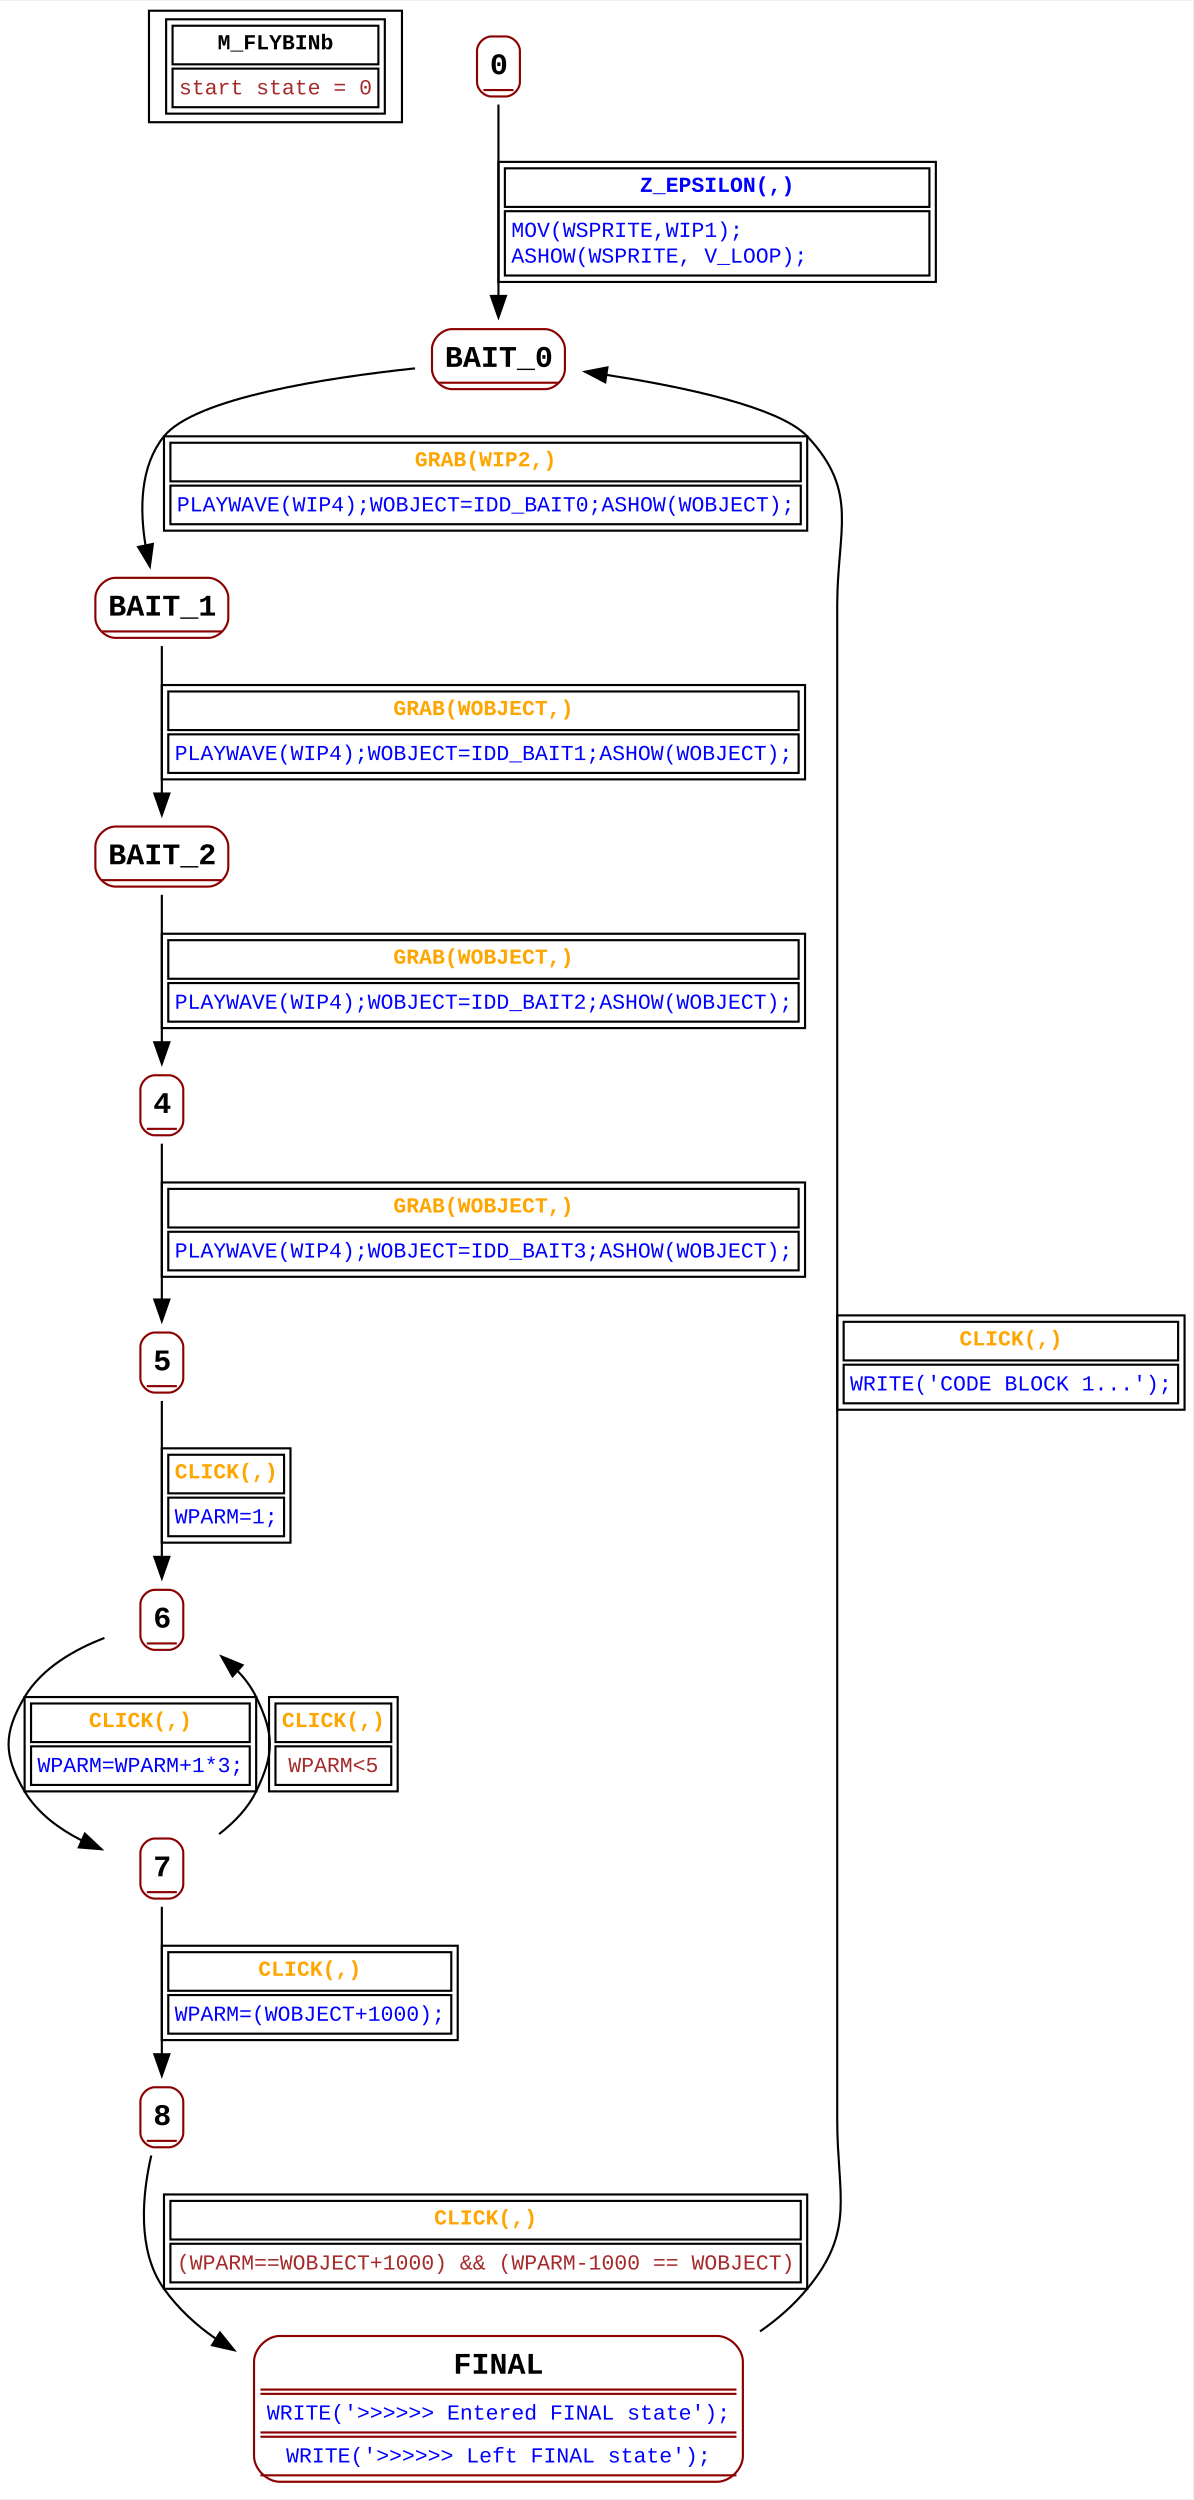
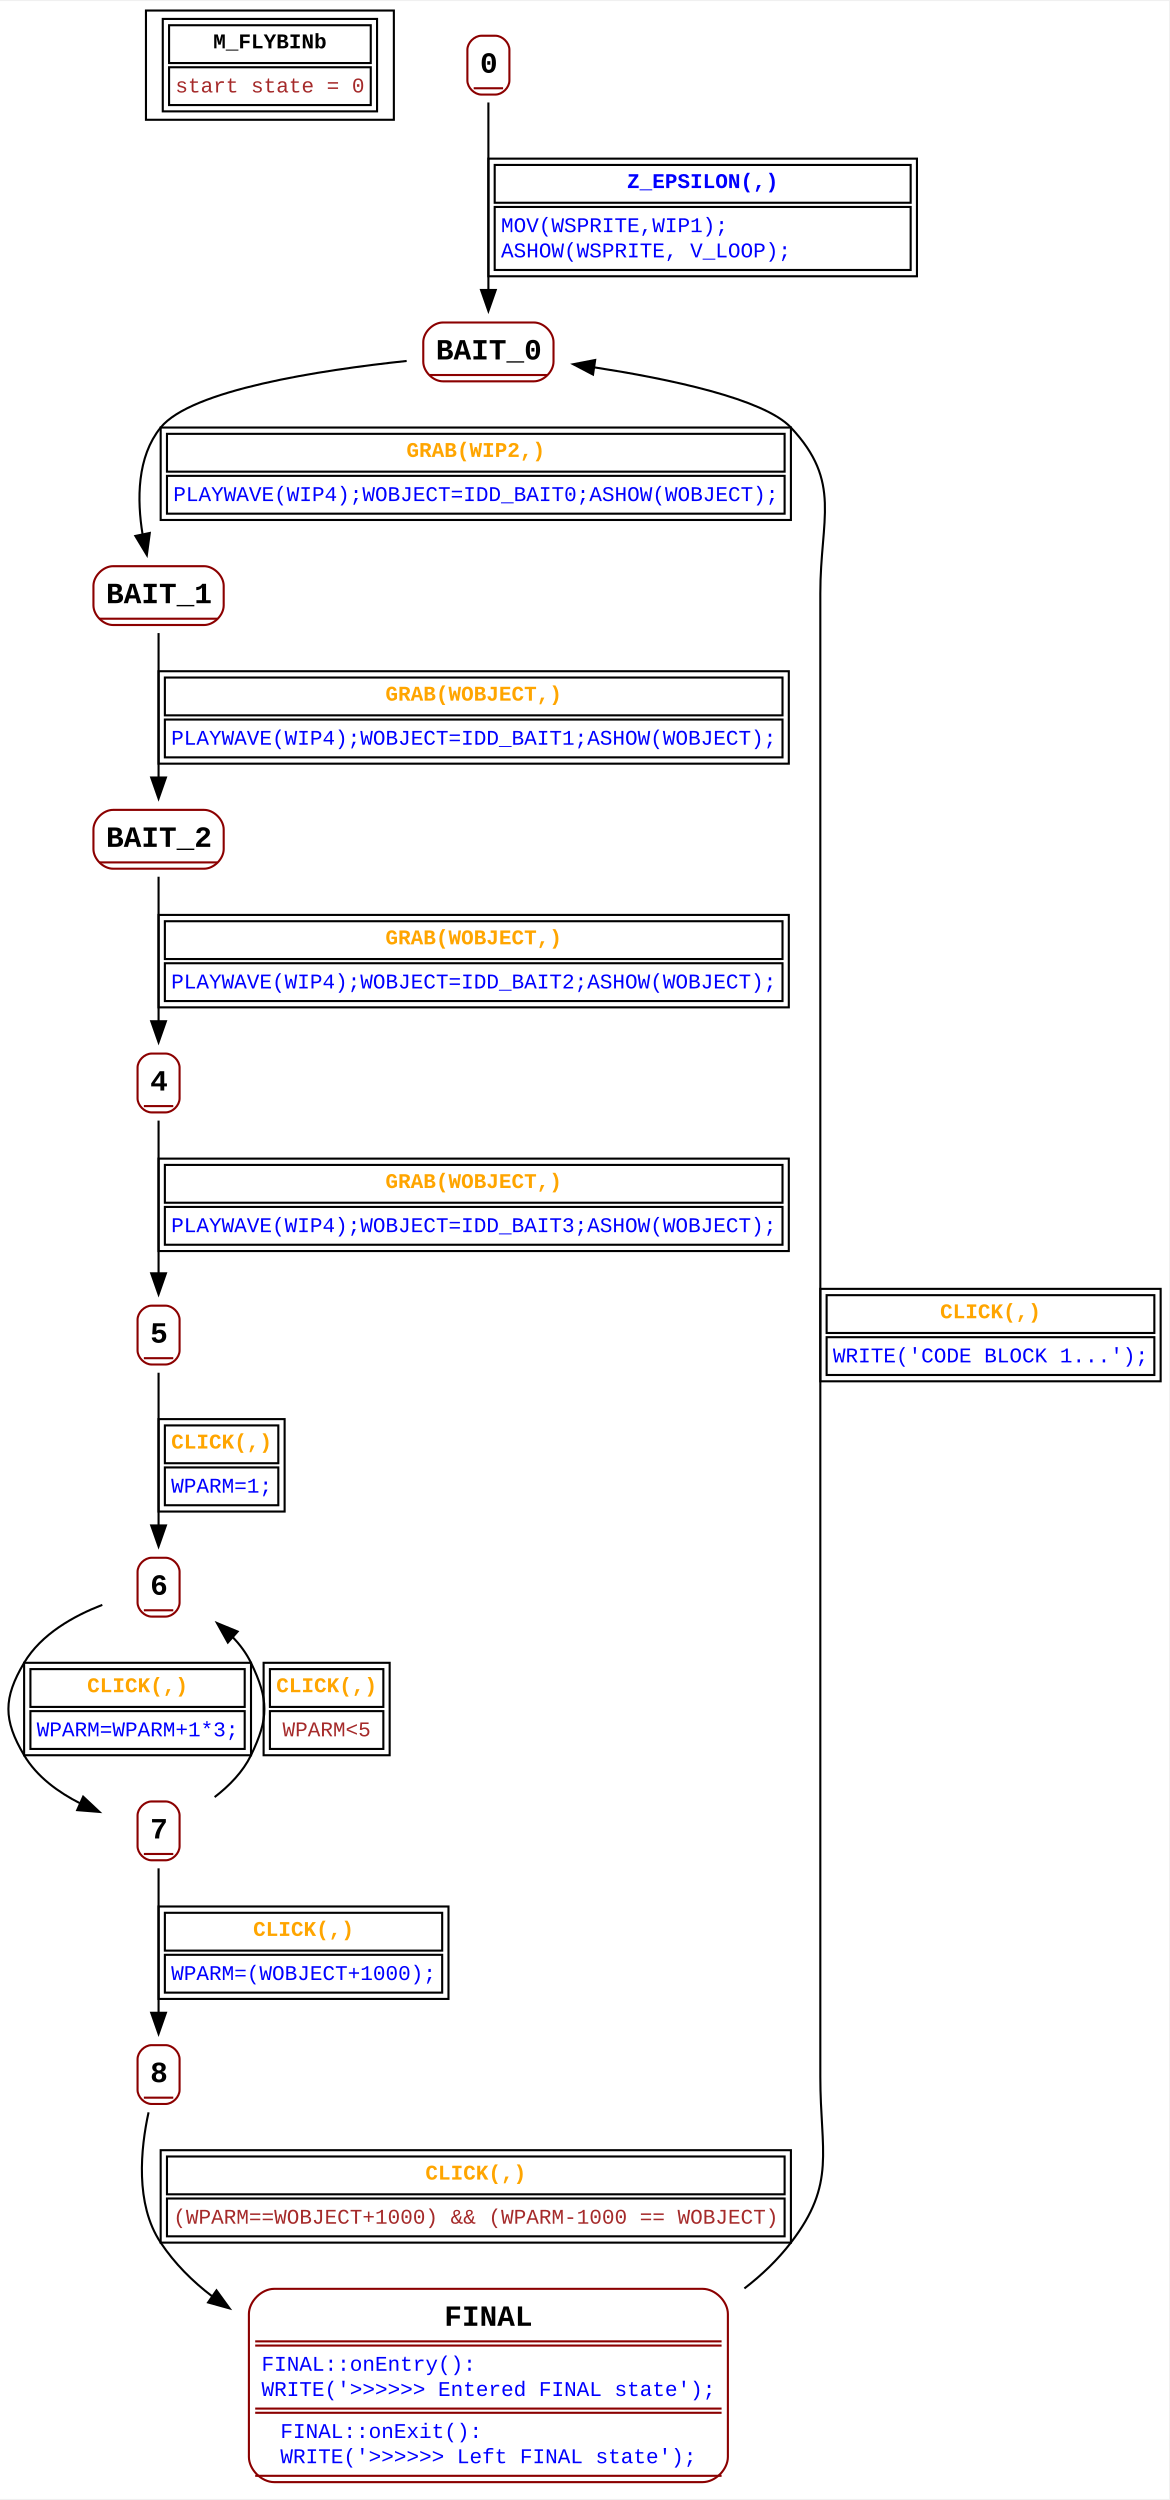
- <svg xmlns="http://www.w3.org/2000/svg" width="556pt" height="1165pt" viewBox="0.00 0.00 556.48 1165.00">
-   <g id="graph0" class="graph" transform="scale(1 1) rotate(0) translate(4 1161)">
-     <polygon fill="white" stroke="none" points="-4,4 -4,-1161 552.48,-1161 552.48,4 -4,4" />
+ <svg xmlns="http://www.w3.org/2000/svg" width="556pt" height="1189pt" viewBox="0.00 0.00 556.48 1189.00">
+   <g id="graph0" class="graph" transform="scale(1 1) rotate(0) translate(4 1185)">
+     <polygon fill="white" stroke="none" points="-4,4 -4,-1185 552.48,-1185 552.48,4 -4,4" />
    <g id="node1" class="node">
-       <polygon fill="none" stroke="black" points="65.48,-1104.5 65.48,-1156.5 183.48,-1156.5 183.48,-1104.5 65.48,-1104.5" />
-       <polygon fill="none" stroke="black" points="76.48,-1131.5 76.48,-1149.5 172.48,-1149.5 172.48,-1131.5 76.48,-1131.5" />
-       <text text-anchor="start" x="97.48" y="-1138.5" font-family="Courier New" font-weight="bold" font-size="10.00">M_FLYBINb</text>
-       <polygon fill="none" stroke="black" points="76.48,-1111.5 76.48,-1129.5 172.48,-1129.5 172.48,-1111.5 76.48,-1111.5" />
-       <text text-anchor="start" x="79.48" y="-1117.5" font-family="Courier New" font-size="10.00" fill="brown">start state = 0</text>
-       <polygon fill="none" stroke="black" points="73.48,-1108.5 73.48,-1152.5 175.48,-1152.5 175.48,-1108.5 73.48,-1108.5" />
+       <polygon fill="none" stroke="black" points="65.48,-1128.5 65.48,-1180.5 183.48,-1180.5 183.48,-1128.5 65.48,-1128.5" />
+       <polygon fill="none" stroke="black" points="76.48,-1155.5 76.48,-1173.5 172.48,-1173.5 172.48,-1155.5 76.48,-1155.5" />
+       <text text-anchor="start" x="97.48" y="-1162.5" font-family="Courier New" font-weight="bold" font-size="10.00">M_FLYBINb</text>
+       <polygon fill="none" stroke="black" points="76.48,-1135.5 76.48,-1153.5 172.48,-1153.5 172.48,-1135.5 76.48,-1135.5" />
+       <text text-anchor="start" x="79.48" y="-1141.5" font-family="Courier New" font-size="10.00" fill="brown">start state = 0</text>
+       <polygon fill="none" stroke="black" points="73.48,-1132.5 73.48,-1176.5 175.48,-1176.5 175.48,-1132.5 73.48,-1132.5" />
    </g>
    <g id="node2" class="node">
-       <polyline fill="none" stroke="darkred" points="221.48,-1119.5 235.48,-1119.5" />
-       <text text-anchor="start" x="224.48" y="-1126.9" font-family="Courier New" font-weight="bold" font-size="14.00">0</text>
-       <path fill="none" stroke="darkred" d="M225.15,-1116.5C225.15,-1116.5 231.81,-1116.5 231.81,-1116.5 235.15,-1116.5 238.48,-1119.83 238.48,-1123.17 238.48,-1123.17 238.48,-1137.83 238.48,-1137.83 238.48,-1141.17 235.15,-1144.5 231.81,-1144.5 231.81,-1144.5 225.15,-1144.5 225.15,-1144.5 221.81,-1144.5 218.48,-1141.17 218.48,-1137.83 218.48,-1137.83 218.48,-1123.17 218.48,-1123.17 218.48,-1119.83 221.81,-1116.5 225.15,-1116.5" />
+       <polyline fill="none" stroke="darkred" points="221.48,-1143.5 235.48,-1143.5" />
+       <text text-anchor="start" x="224.48" y="-1150.9" font-family="Courier New" font-weight="bold" font-size="14.00">0</text>
+       <path fill="none" stroke="darkred" d="M225.15,-1140.5C225.15,-1140.5 231.81,-1140.5 231.81,-1140.5 235.15,-1140.5 238.48,-1143.83 238.48,-1147.17 238.48,-1147.17 238.48,-1161.83 238.48,-1161.83 238.48,-1165.17 235.15,-1168.5 231.81,-1168.5 231.81,-1168.5 225.15,-1168.5 225.15,-1168.5 221.81,-1168.5 218.48,-1165.17 218.48,-1161.83 218.48,-1161.83 218.48,-1147.17 218.48,-1147.17 218.48,-1143.83 221.81,-1140.5 225.15,-1140.5" />
    </g>
    <g id="node3" class="node">
-       <polyline fill="none" stroke="darkred" points="200.48,-983 256.48,-983" />
-       <text text-anchor="start" x="203.48" y="-990.4" font-family="Courier New" font-weight="bold" font-size="14.00">BAIT_0</text>
-       <path fill="none" stroke="darkred" d="M206.81,-980C206.81,-980 250.15,-980 250.15,-980 254.81,-980 259.48,-984.67 259.48,-989.33 259.48,-989.33 259.48,-998.67 259.48,-998.67 259.48,-1003.33 254.81,-1008 250.15,-1008 250.15,-1008 206.81,-1008 206.81,-1008 202.15,-1008 197.48,-1003.33 197.48,-998.67 197.48,-998.67 197.48,-989.33 197.48,-989.33 197.48,-984.67 202.15,-980 206.81,-980" />
+       <polyline fill="none" stroke="darkred" points="200.48,-1007 256.48,-1007" />
+       <text text-anchor="start" x="203.48" y="-1014.4" font-family="Courier New" font-weight="bold" font-size="14.00">BAIT_0</text>
+       <path fill="none" stroke="darkred" d="M206.81,-1004C206.81,-1004 250.15,-1004 250.15,-1004 254.81,-1004 259.48,-1008.67 259.48,-1013.33 259.48,-1013.33 259.48,-1022.67 259.48,-1022.67 259.48,-1027.33 254.81,-1032 250.15,-1032 250.15,-1032 206.81,-1032 206.81,-1032 202.15,-1032 197.48,-1027.33 197.48,-1022.67 197.48,-1022.67 197.48,-1013.33 197.48,-1013.33 197.48,-1008.67 202.15,-1004 206.81,-1004" />
    </g>
    <g id="edge1" class="edge">
-       <path fill="none" stroke="black" d="M228.48,-1112.74C228.48,-1090.39 228.48,-1050.5 228.48,-1023.41" />
-       <polygon fill="black" stroke="black" points="231.98,-1023.49 228.48,-1013.49 224.98,-1023.49 231.98,-1023.49" />
-       <polygon fill="none" stroke="black" points="231.48,-1065 231.48,-1083 429.48,-1083 429.48,-1065 231.48,-1065" />
-       <text text-anchor="start" x="294.47" y="-1072" font-family="Courier New" font-weight="bold" font-size="10.00" fill="blue">Z_EPSILON(,)</text>
-       <polygon fill="none" stroke="black" points="231.48,-1033 231.48,-1063 429.48,-1063 429.48,-1033 231.48,-1033" />
-       <text text-anchor="start" x="234.48" y="-1051" font-family="Courier New" font-size="10.00" fill="blue">MOV(WSPRITE,WIP1);</text>
-       <text text-anchor="start" x="234.48" y="-1039" font-family="Courier New" font-size="10.00" fill="blue">         ASHOW(WSPRITE, V_LOOP);</text>
-       <polygon fill="none" stroke="black" points="228.48,-1030 228.48,-1086 432.48,-1086 432.48,-1030 228.48,-1030" />
+       <path fill="none" stroke="black" d="M228.48,-1136.74C228.48,-1114.39 228.48,-1074.5 228.48,-1047.41" />
+       <polygon fill="black" stroke="black" points="231.98,-1047.49 228.48,-1037.49 224.98,-1047.49 231.98,-1047.49" />
+       <polygon fill="none" stroke="black" points="231.48,-1089 231.48,-1107 429.48,-1107 429.48,-1089 231.48,-1089" />
+       <text text-anchor="start" x="294.47" y="-1096" font-family="Courier New" font-weight="bold" font-size="10.00" fill="blue">Z_EPSILON(,)</text>
+       <polygon fill="none" stroke="black" points="231.48,-1057 231.48,-1087 429.48,-1087 429.48,-1057 231.48,-1057" />
+       <text text-anchor="start" x="234.48" y="-1075" font-family="Courier New" font-size="10.00" fill="blue">MOV(WSPRITE,WIP1);</text>
+       <text text-anchor="start" x="234.48" y="-1063" font-family="Courier New" font-size="10.00" fill="blue">         ASHOW(WSPRITE, V_LOOP);</text>
+       <polygon fill="none" stroke="black" points="228.48,-1054 228.48,-1110 432.48,-1110 432.48,-1054 228.48,-1054" />
    </g>
    <g id="node10" class="node">
-       <polyline fill="none" stroke="darkred" points="43.48,-867 99.48,-867" />
-       <text text-anchor="start" x="46.48" y="-874.4" font-family="Courier New" font-weight="bold" font-size="14.00">BAIT_1</text>
-       <path fill="none" stroke="darkred" d="M49.81,-864C49.81,-864 93.15,-864 93.15,-864 97.81,-864 102.48,-868.67 102.48,-873.33 102.48,-873.33 102.48,-882.67 102.48,-882.67 102.48,-887.33 97.81,-892 93.15,-892 93.15,-892 49.81,-892 49.81,-892 45.15,-892 40.48,-887.33 40.48,-882.67 40.48,-882.67 40.48,-873.33 40.48,-873.33 40.48,-868.67 45.15,-864 49.81,-864" />
+       <polyline fill="none" stroke="darkred" points="43.48,-891 99.48,-891" />
+       <text text-anchor="start" x="46.48" y="-898.4" font-family="Courier New" font-weight="bold" font-size="14.00">BAIT_1</text>
+       <path fill="none" stroke="darkred" d="M49.81,-888C49.81,-888 93.15,-888 93.15,-888 97.81,-888 102.48,-892.67 102.48,-897.33 102.48,-897.33 102.48,-906.67 102.48,-906.67 102.48,-911.33 97.81,-916 93.15,-916 93.15,-916 49.81,-916 49.81,-916 45.15,-916 40.48,-911.33 40.48,-906.67 40.48,-906.67 40.48,-897.33 40.48,-897.33 40.48,-892.67 45.15,-888 49.81,-888" />
    </g>
    <g id="edge8" class="edge">
-       <path fill="none" stroke="black" d="M189.57,-989.7C148.28,-985.3 86.99,-975.89 72.48,-958 61.15,-944.03 61.17,-923.63 63.88,-907.07" />
-       <polygon fill="black" stroke="black" points="67.3,-907.81 65.9,-897.31 60.44,-906.39 67.3,-907.81" />
-       <polygon fill="none" stroke="black" points="75.48,-937 75.48,-955 369.48,-955 369.48,-937 75.48,-937" />
-       <text text-anchor="start" x="189.47" y="-944" font-family="Courier New" font-weight="bold" font-size="10.00" fill="orange">GRAB(WIP2,)</text>
-       <polygon fill="none" stroke="black" points="75.48,-917 75.48,-935 369.48,-935 369.48,-917 75.48,-917" />
-       <text text-anchor="start" x="78.48" y="-923" font-family="Courier New" font-size="10.00" fill="blue">PLAYWAVE(WIP4);WOBJECT=IDD_BAIT0;ASHOW(WOBJECT);</text>
-       <polygon fill="none" stroke="black" points="72.48,-914 72.48,-958 372.48,-958 372.48,-914 72.48,-914" />
+       <path fill="none" stroke="black" d="M189.57,-1013.7C148.28,-1009.3 86.99,-999.89 72.48,-982 61.15,-968.03 61.17,-947.63 63.88,-931.07" />
+       <polygon fill="black" stroke="black" points="67.3,-931.81 65.9,-921.31 60.44,-930.39 67.3,-931.81" />
+       <polygon fill="none" stroke="black" points="75.48,-961 75.48,-979 369.48,-979 369.48,-961 75.48,-961" />
+       <text text-anchor="start" x="189.47" y="-968" font-family="Courier New" font-weight="bold" font-size="10.00" fill="orange">GRAB(WIP2,)</text>
+       <polygon fill="none" stroke="black" points="75.48,-941 75.48,-959 369.48,-959 369.48,-941 75.48,-941" />
+       <text text-anchor="start" x="78.48" y="-947" font-family="Courier New" font-size="10.00" fill="blue">PLAYWAVE(WIP4);WOBJECT=IDD_BAIT0;ASHOW(WOBJECT);</text>
+       <polygon fill="none" stroke="black" points="72.48,-938 72.48,-982 372.48,-982 372.48,-938 72.48,-938" />
    </g>
    <g id="node4" class="node">
-       <polyline fill="none" stroke="darkred" points="64.48,-635 78.48,-635" />
-       <text text-anchor="start" x="67.48" y="-642.4" font-family="Courier New" font-weight="bold" font-size="14.00">4</text>
-       <path fill="none" stroke="darkred" d="M68.15,-632C68.15,-632 74.81,-632 74.81,-632 78.15,-632 81.48,-635.33 81.48,-638.67 81.48,-638.67 81.48,-653.33 81.48,-653.33 81.48,-656.67 78.15,-660 74.81,-660 74.81,-660 68.15,-660 68.15,-660 64.81,-660 61.48,-656.67 61.48,-653.33 61.48,-653.33 61.48,-638.67 61.48,-638.67 61.48,-635.33 64.81,-632 68.15,-632" />
+       <polyline fill="none" stroke="darkred" points="64.48,-659 78.48,-659" />
+       <text text-anchor="start" x="67.48" y="-666.4" font-family="Courier New" font-weight="bold" font-size="14.00">4</text>
+       <path fill="none" stroke="darkred" d="M68.15,-656C68.15,-656 74.81,-656 74.81,-656 78.15,-656 81.48,-659.33 81.48,-662.67 81.48,-662.67 81.48,-677.33 81.48,-677.33 81.48,-680.67 78.15,-684 74.81,-684 74.81,-684 68.15,-684 68.15,-684 64.81,-684 61.48,-680.67 61.48,-677.33 61.48,-677.33 61.48,-662.67 61.48,-662.67 61.48,-659.33 64.81,-656 68.15,-656" />
    </g>
    <g id="node5" class="node">
-       <polyline fill="none" stroke="darkred" points="64.48,-515 78.48,-515" />
-       <text text-anchor="start" x="67.48" y="-522.4" font-family="Courier New" font-weight="bold" font-size="14.00">5</text>
-       <path fill="none" stroke="darkred" d="M68.15,-512C68.15,-512 74.81,-512 74.81,-512 78.15,-512 81.48,-515.33 81.48,-518.67 81.48,-518.67 81.48,-533.33 81.48,-533.33 81.48,-536.67 78.15,-540 74.81,-540 74.81,-540 68.15,-540 68.15,-540 64.81,-540 61.48,-536.67 61.48,-533.33 61.48,-533.33 61.48,-518.67 61.48,-518.67 61.48,-515.33 64.81,-512 68.15,-512" />
+       <polyline fill="none" stroke="darkred" points="64.48,-539 78.48,-539" />
+       <text text-anchor="start" x="67.48" y="-546.4" font-family="Courier New" font-weight="bold" font-size="14.00">5</text>
+       <path fill="none" stroke="darkred" d="M68.15,-536C68.15,-536 74.81,-536 74.81,-536 78.15,-536 81.48,-539.33 81.48,-542.67 81.48,-542.67 81.48,-557.33 81.48,-557.33 81.48,-560.67 78.15,-564 74.81,-564 74.81,-564 68.15,-564 68.15,-564 64.81,-564 61.48,-560.67 61.48,-557.33 61.48,-557.33 61.48,-542.67 61.48,-542.67 61.48,-539.33 64.81,-536 68.15,-536" />
    </g>
    <g id="edge2" class="edge">
-       <path fill="none" stroke="black" d="M71.48,-628.09C71.48,-609.08 71.48,-577.89 71.48,-555.18" />
-       <polygon fill="black" stroke="black" points="74.98,-555.39 71.48,-545.39 67.98,-555.39 74.98,-555.39" />
-       <polygon fill="none" stroke="black" points="74.48,-589 74.48,-607 368.48,-607 368.48,-589 74.48,-589" />
-       <text text-anchor="start" x="179.47" y="-596" font-family="Courier New" font-weight="bold" font-size="10.00" fill="orange">GRAB(WOBJECT,)</text>
-       <polygon fill="none" stroke="black" points="74.48,-569 74.48,-587 368.48,-587 368.48,-569 74.48,-569" />
-       <text text-anchor="start" x="77.48" y="-575" font-family="Courier New" font-size="10.00" fill="blue">PLAYWAVE(WIP4);WOBJECT=IDD_BAIT3;ASHOW(WOBJECT);</text>
-       <polygon fill="none" stroke="black" points="71.48,-566 71.48,-610 371.48,-610 371.48,-566 71.48,-566" />
+       <path fill="none" stroke="black" d="M71.48,-652.09C71.48,-633.08 71.48,-601.89 71.48,-579.18" />
+       <polygon fill="black" stroke="black" points="74.98,-579.39 71.48,-569.39 67.98,-579.39 74.98,-579.39" />
+       <polygon fill="none" stroke="black" points="74.48,-613 74.48,-631 368.48,-631 368.48,-613 74.48,-613" />
+       <text text-anchor="start" x="179.47" y="-620" font-family="Courier New" font-weight="bold" font-size="10.00" fill="orange">GRAB(WOBJECT,)</text>
+       <polygon fill="none" stroke="black" points="74.48,-593 74.48,-611 368.48,-611 368.48,-593 74.48,-593" />
+       <text text-anchor="start" x="77.48" y="-599" font-family="Courier New" font-size="10.00" fill="blue">PLAYWAVE(WIP4);WOBJECT=IDD_BAIT3;ASHOW(WOBJECT);</text>
+       <polygon fill="none" stroke="black" points="71.48,-590 71.48,-634 371.48,-634 371.48,-590 71.48,-590" />
    </g>
    <g id="node6" class="node">
-       <polyline fill="none" stroke="darkred" points="64.48,-395 78.48,-395" />
-       <text text-anchor="start" x="67.48" y="-402.4" font-family="Courier New" font-weight="bold" font-size="14.00">6</text>
-       <path fill="none" stroke="darkred" d="M68.15,-392C68.15,-392 74.81,-392 74.81,-392 78.15,-392 81.48,-395.33 81.48,-398.67 81.48,-398.67 81.48,-413.33 81.48,-413.33 81.48,-416.67 78.15,-420 74.81,-420 74.81,-420 68.15,-420 68.15,-420 64.81,-420 61.48,-416.67 61.48,-413.33 61.48,-413.33 61.48,-398.67 61.48,-398.67 61.48,-395.33 64.81,-392 68.15,-392" />
+       <polyline fill="none" stroke="darkred" points="64.48,-419 78.48,-419" />
+       <text text-anchor="start" x="67.48" y="-426.4" font-family="Courier New" font-weight="bold" font-size="14.00">6</text>
+       <path fill="none" stroke="darkred" d="M68.15,-416C68.15,-416 74.81,-416 74.81,-416 78.15,-416 81.48,-419.33 81.48,-422.67 81.48,-422.67 81.48,-437.33 81.48,-437.33 81.48,-440.67 78.15,-444 74.81,-444 74.81,-444 68.15,-444 68.15,-444 64.81,-444 61.48,-440.67 61.48,-437.33 61.48,-437.33 61.48,-422.67 61.48,-422.67 61.48,-419.33 64.81,-416 68.15,-416" />
    </g>
    <g id="edge3" class="edge">
-       <path fill="none" stroke="black" d="M71.48,-508.09C71.48,-489.08 71.48,-457.89 71.48,-435.18" />
-       <polygon fill="black" stroke="black" points="74.98,-435.39 71.48,-425.39 67.98,-435.39 74.98,-435.39" />
-       <polygon fill="none" stroke="black" points="74.48,-465 74.48,-483 128.48,-483 128.48,-465 74.48,-465" />
-       <text text-anchor="start" x="77.48" y="-472" font-family="Courier New" font-weight="bold" font-size="10.00" fill="orange">CLICK(,)</text>
-       <polygon fill="none" stroke="black" points="74.48,-445 74.48,-463 128.48,-463 128.48,-445 74.48,-445" />
-       <text text-anchor="start" x="77.48" y="-451" font-family="Courier New" font-size="10.00" fill="blue">WPARM=1;</text>
-       <polygon fill="none" stroke="black" points="71.48,-442 71.48,-486 131.48,-486 131.48,-442 71.48,-442" />
+       <path fill="none" stroke="black" d="M71.48,-532.09C71.48,-513.08 71.48,-481.89 71.48,-459.18" />
+       <polygon fill="black" stroke="black" points="74.98,-459.39 71.48,-449.39 67.98,-459.39 74.98,-459.39" />
+       <polygon fill="none" stroke="black" points="74.48,-489 74.48,-507 128.48,-507 128.48,-489 74.48,-489" />
+       <text text-anchor="start" x="77.48" y="-496" font-family="Courier New" font-weight="bold" font-size="10.00" fill="orange">CLICK(,)</text>
+       <polygon fill="none" stroke="black" points="74.48,-469 74.48,-487 128.48,-487 128.48,-469 74.48,-469" />
+       <text text-anchor="start" x="77.48" y="-475" font-family="Courier New" font-size="10.00" fill="blue">WPARM=1;</text>
+       <polygon fill="none" stroke="black" points="71.48,-466 71.48,-510 131.48,-510 131.48,-466 71.48,-466" />
    </g>
    <g id="node7" class="node">
-       <polyline fill="none" stroke="darkred" points="64.48,-279 78.48,-279" />
-       <text text-anchor="start" x="67.48" y="-286.4" font-family="Courier New" font-weight="bold" font-size="14.00">7</text>
-       <path fill="none" stroke="darkred" d="M68.15,-276C68.15,-276 74.81,-276 74.81,-276 78.15,-276 81.48,-279.33 81.48,-282.67 81.48,-282.67 81.48,-297.33 81.48,-297.33 81.48,-300.67 78.15,-304 74.81,-304 74.81,-304 68.15,-304 68.15,-304 64.81,-304 61.48,-300.67 61.48,-297.33 61.48,-297.33 61.48,-282.67 61.48,-282.67 61.48,-279.33 64.81,-276 68.15,-276" />
+       <polyline fill="none" stroke="darkred" points="64.48,-303 78.48,-303" />
+       <text text-anchor="start" x="67.48" y="-310.4" font-family="Courier New" font-weight="bold" font-size="14.00">7</text>
+       <path fill="none" stroke="darkred" d="M68.15,-300C68.15,-300 74.81,-300 74.81,-300 78.15,-300 81.48,-303.33 81.48,-306.67 81.48,-306.67 81.48,-321.33 81.48,-321.33 81.48,-324.67 78.15,-328 74.81,-328 74.81,-328 68.15,-328 68.15,-328 64.81,-328 61.48,-324.67 61.48,-321.33 61.48,-321.33 61.48,-306.67 61.48,-306.67 61.48,-303.33 64.81,-300 68.15,-300" />
    </g>
    <g id="edge4" class="edge">
-       <path fill="none" stroke="black" d="M44.7,-397.58C31,-392.28 15.55,-383.62 7.48,-370 -2.49,-353.18 -2.49,-342.82 7.48,-326 13.53,-315.79 23.74,-308.36 34.24,-303.05" />
-       <polygon fill="black" stroke="black" points="35.59,-306.28 43.31,-299.03 32.75,-299.88 35.59,-306.28" />
-       <polygon fill="none" stroke="black" points="10.48,-349 10.48,-367 112.48,-367 112.48,-349 10.48,-349" />
-       <text text-anchor="start" x="37.48" y="-356" font-family="Courier New" font-weight="bold" font-size="10.00" fill="orange">CLICK(,)</text>
-       <polygon fill="none" stroke="black" points="10.48,-329 10.48,-347 112.48,-347 112.48,-329 10.48,-329" />
-       <text text-anchor="start" x="13.48" y="-335" font-family="Courier New" font-size="10.00" fill="blue">WPARM=WPARM+1*3;</text>
-       <polygon fill="none" stroke="black" points="7.48,-326 7.48,-370 115.48,-370 115.48,-326 7.48,-326" />
+       <path fill="none" stroke="black" d="M44.7,-421.58C31,-416.28 15.55,-407.62 7.48,-394 -2.49,-377.18 -2.49,-366.82 7.48,-350 13.53,-339.79 23.74,-332.36 34.24,-327.05" />
+       <polygon fill="black" stroke="black" points="35.59,-330.28 43.31,-323.03 32.75,-323.88 35.59,-330.28" />
+       <polygon fill="none" stroke="black" points="10.48,-373 10.48,-391 112.48,-391 112.48,-373 10.48,-373" />
+       <text text-anchor="start" x="37.48" y="-380" font-family="Courier New" font-weight="bold" font-size="10.00" fill="orange">CLICK(,)</text>
+       <polygon fill="none" stroke="black" points="10.48,-353 10.48,-371 112.48,-371 112.48,-353 10.48,-353" />
+       <text text-anchor="start" x="13.48" y="-359" font-family="Courier New" font-size="10.00" fill="blue">WPARM=WPARM+1*3;</text>
+       <polygon fill="none" stroke="black" points="7.48,-350 7.48,-394 115.48,-394 115.48,-350 7.48,-350" />
    </g>
    <g id="edge5" class="edge">
-       <path fill="none" stroke="black" d="M98.17,-306.08C105.09,-311.41 111.66,-318.09 115.48,-326 123.98,-343.61 123.98,-352.39 115.48,-370 113.27,-374.57 110.15,-378.74 106.56,-382.46" />
-       <polygon fill="black" stroke="black" points="104.46,-379.65 99.31,-388.91 109.11,-384.88 104.46,-379.65" />
-       <polygon fill="none" stroke="black" points="124.48,-349 124.48,-367 178.48,-367 178.48,-349 124.48,-349" />
-       <text text-anchor="start" x="127.48" y="-356" font-family="Courier New" font-weight="bold" font-size="10.00" fill="orange">CLICK(,)</text>
-       <polygon fill="none" stroke="black" points="124.48,-329 124.48,-347 178.48,-347 178.48,-329 124.48,-329" />
-       <text text-anchor="start" x="130.48" y="-335" font-family="Courier New" font-size="10.00" fill="brown">WPARM&lt;5</text>
-       <polygon fill="none" stroke="black" points="121.48,-326 121.48,-370 181.48,-370 181.48,-326 121.48,-326" />
+       <path fill="none" stroke="black" d="M98.17,-330.08C105.09,-335.41 111.66,-342.09 115.48,-350 123.98,-367.61 123.98,-376.39 115.48,-394 113.27,-398.57 110.15,-402.74 106.56,-406.46" />
+       <polygon fill="black" stroke="black" points="104.46,-403.65 99.31,-412.91 109.11,-408.88 104.46,-403.65" />
+       <polygon fill="none" stroke="black" points="124.48,-373 124.48,-391 178.48,-391 178.48,-373 124.48,-373" />
+       <text text-anchor="start" x="127.48" y="-380" font-family="Courier New" font-weight="bold" font-size="10.00" fill="orange">CLICK(,)</text>
+       <polygon fill="none" stroke="black" points="124.48,-353 124.48,-371 178.48,-371 178.48,-353 124.48,-353" />
+       <text text-anchor="start" x="130.48" y="-359" font-family="Courier New" font-size="10.00" fill="brown">WPARM&lt;5</text>
+       <polygon fill="none" stroke="black" points="121.48,-350 121.48,-394 181.48,-394 181.48,-350 121.48,-350" />
    </g>
    <g id="node8" class="node">
-       <polyline fill="none" stroke="darkred" points="64.48,-163 78.48,-163" />
-       <text text-anchor="start" x="67.48" y="-170.4" font-family="Courier New" font-weight="bold" font-size="14.00">8</text>
-       <path fill="none" stroke="darkred" d="M68.15,-160C68.15,-160 74.81,-160 74.81,-160 78.15,-160 81.48,-163.33 81.48,-166.67 81.48,-166.67 81.48,-181.33 81.48,-181.33 81.48,-184.67 78.15,-188 74.81,-188 74.81,-188 68.15,-188 68.15,-188 64.81,-188 61.48,-184.67 61.48,-181.33 61.48,-181.33 61.48,-166.67 61.48,-166.67 61.48,-163.33 64.81,-160 68.15,-160" />
+       <polyline fill="none" stroke="darkred" points="64.48,-187 78.48,-187" />
+       <text text-anchor="start" x="67.48" y="-194.4" font-family="Courier New" font-weight="bold" font-size="14.00">8</text>
+       <path fill="none" stroke="darkred" d="M68.15,-184C68.15,-184 74.81,-184 74.81,-184 78.15,-184 81.48,-187.33 81.48,-190.67 81.48,-190.67 81.48,-205.33 81.48,-205.33 81.48,-208.67 78.15,-212 74.81,-212 74.81,-212 68.15,-212 68.15,-212 64.81,-212 61.48,-208.67 61.48,-205.33 61.48,-205.33 61.48,-190.67 61.48,-190.67 61.48,-187.33 64.81,-184 68.15,-184" />
    </g>
    <g id="edge6" class="edge">
-       <path fill="none" stroke="black" d="M71.48,-272.18C71.48,-254.08 71.48,-224.98 71.48,-203.33" />
-       <polygon fill="black" stroke="black" points="74.98,-203.4 71.48,-193.4 67.98,-203.4 74.98,-203.4" />
-       <polygon fill="none" stroke="black" points="74.48,-233 74.48,-251 206.48,-251 206.48,-233 74.48,-233" />
-       <text text-anchor="start" x="116.48" y="-240" font-family="Courier New" font-weight="bold" font-size="10.00" fill="orange">CLICK(,)</text>
-       <polygon fill="none" stroke="black" points="74.48,-213 74.48,-231 206.48,-231 206.48,-213 74.48,-213" />
-       <text text-anchor="start" x="77.48" y="-219" font-family="Courier New" font-size="10.00" fill="blue">WPARM=(WOBJECT+1000);</text>
-       <polygon fill="none" stroke="black" points="71.48,-210 71.48,-254 209.48,-254 209.48,-210 71.48,-210" />
+       <path fill="none" stroke="black" d="M71.48,-296.18C71.48,-278.08 71.48,-248.98 71.48,-227.33" />
+       <polygon fill="black" stroke="black" points="74.98,-227.4 71.48,-217.4 67.98,-227.4 74.98,-227.4" />
+       <polygon fill="none" stroke="black" points="74.48,-257 74.48,-275 206.48,-275 206.48,-257 74.48,-257" />
+       <text text-anchor="start" x="116.48" y="-264" font-family="Courier New" font-weight="bold" font-size="10.00" fill="orange">CLICK(,)</text>
+       <polygon fill="none" stroke="black" points="74.48,-237 74.48,-255 206.48,-255 206.48,-237 74.48,-237" />
+       <text text-anchor="start" x="77.48" y="-243" font-family="Courier New" font-size="10.00" fill="blue">WPARM=(WOBJECT+1000);</text>
+       <polygon fill="none" stroke="black" points="71.48,-234 71.48,-278 209.48,-278 209.48,-234 71.48,-234" />
    </g>
    <g id="node9" class="node">
-       <polyline fill="none" stroke="darkred" points="117.48,-47 339.48,-47" />
-       <text text-anchor="start" x="207.48" y="-54.4" font-family="Courier New" font-weight="bold" font-size="14.00">FINAL</text>
-       <polyline fill="none" stroke="darkred" points="117.48,-27 339.48,-27" />
-       <polyline fill="none" stroke="darkred" points="339.48,-45 117.48,-45" />
-       <text text-anchor="start" x="120.48" y="-33" font-family="Courier New" font-size="10.00" fill="blue">WRITE('&gt;&gt;&gt;&gt;&gt;&gt; Entered FINAL state');</text>
+       <polyline fill="none" stroke="darkred" points="117.48,-71 339.48,-71" />
+       <text text-anchor="start" x="207.48" y="-78.4" font-family="Courier New" font-weight="bold" font-size="14.00">FINAL</text>
+       <polyline fill="none" stroke="darkred" points="117.48,-39 339.48,-39" />
+       <polyline fill="none" stroke="darkred" points="339.48,-69 117.48,-69" />
+       <text text-anchor="start" x="120.48" y="-57" font-family="Courier New" font-size="10.00" fill="blue">FINAL::onEntry():</text>
+       <text text-anchor="start" x="120.48" y="-45" font-family="Courier New" font-size="10.00" fill="blue">WRITE('&gt;&gt;&gt;&gt;&gt;&gt; Entered FINAL state');</text>
      <polyline fill="none" stroke="darkred" points="117.48,-7 339.48,-7" />
-       <polyline fill="none" stroke="darkred" points="339.48,-25 117.48,-25" />
+       <polyline fill="none" stroke="darkred" points="339.48,-37 117.48,-37" />
+       <text text-anchor="start" x="129.46" y="-25" font-family="Courier New" font-size="10.00" fill="blue">FINAL::onExit():</text>
      <text text-anchor="start" x="129.46" y="-13" font-family="Courier New" font-size="10.00" fill="blue">WRITE('&gt;&gt;&gt;&gt;&gt;&gt; Left FINAL state');</text>
-       <path fill="none" stroke="darkred" d="M126.48,-4C126.48,-4 330.48,-4 330.48,-4 336.48,-4 342.48,-10 342.48,-16 342.48,-16 342.48,-60 342.48,-60 342.48,-66 336.48,-72 330.48,-72 330.48,-72 126.48,-72 126.48,-72 120.48,-72 114.48,-66 114.48,-60 114.48,-60 114.48,-16 114.48,-16 114.48,-10 120.48,-4 126.48,-4" />
+       <path fill="none" stroke="darkred" d="M126.48,-4C126.48,-4 330.48,-4 330.48,-4 336.48,-4 342.48,-10 342.48,-16 342.48,-16 342.48,-84 342.48,-84 342.48,-90 336.48,-96 330.48,-96 330.48,-96 126.48,-96 126.48,-96 120.48,-96 114.48,-90 114.48,-84 114.48,-84 114.48,-16 114.48,-16 114.48,-10 120.48,-4 126.48,-4" />
    </g>
    <g id="edge7" class="edge">
-       <path fill="none" stroke="black" d="M66.55,-156.17C62.57,-138.9 59.53,-112.06 72.48,-94 79.13,-84.72 87.48,-77 96.84,-70.58" />
-       <polygon fill="black" stroke="black" points="98.57,-73.62 105.22,-65.37 94.88,-67.67 98.57,-73.62" />
-       <polygon fill="none" stroke="black" points="75.48,-117 75.48,-135 369.48,-135 369.48,-117 75.48,-117" />
-       <text text-anchor="start" x="198.48" y="-124" font-family="Courier New" font-weight="bold" font-size="10.00" fill="orange">CLICK(,)</text>
-       <polygon fill="none" stroke="black" points="75.48,-97 75.48,-115 369.48,-115 369.48,-97 75.48,-97" />
-       <text text-anchor="start" x="78.48" y="-103" font-family="Courier New" font-size="10.00" fill="brown">(WPARM==WOBJECT+1000) &amp;&amp; (WPARM-1000 == WOBJECT)</text>
-       <polygon fill="none" stroke="black" points="72.48,-94 72.48,-138 372.48,-138 372.48,-94 72.48,-94" />
+       <path fill="none" stroke="black" d="M66.72,-180.02C62.98,-162.88 60.21,-136.36 72.48,-118 79.12,-108.06 87.57,-99.59 97.08,-92.37" />
+       <polygon fill="black" stroke="black" points="99.05,-95.27 105.27,-86.69 95.06,-89.52 99.05,-95.27" />
+       <polygon fill="none" stroke="black" points="75.48,-141 75.48,-159 369.48,-159 369.48,-141 75.48,-141" />
+       <text text-anchor="start" x="198.48" y="-148" font-family="Courier New" font-weight="bold" font-size="10.00" fill="orange">CLICK(,)</text>
+       <polygon fill="none" stroke="black" points="75.48,-121 75.48,-139 369.48,-139 369.48,-121 75.48,-121" />
+       <text text-anchor="start" x="78.48" y="-127" font-family="Courier New" font-size="10.00" fill="brown">(WPARM==WOBJECT+1000) &amp;&amp; (WPARM-1000 == WOBJECT)</text>
+       <polygon fill="none" stroke="black" points="72.48,-118 72.48,-162 372.48,-162 372.48,-118 72.48,-118" />
    </g>
    <g id="edge11" class="edge">
-       <path fill="none" stroke="black" d="M350.48,-74.13C358.68,-79.79 366.17,-86.37 372.48,-94 395.2,-121.49 386.48,-137.34 386.48,-173 386.48,-879 386.48,-879 386.48,-879 386.48,-914.66 396.89,-932 372.48,-958 359.63,-971.68 314.65,-981.14 278.34,-986.74" />
-       <polygon fill="black" stroke="black" points="278.28,-983.21 268.89,-988.13 279.3,-990.14 278.28,-983.21" />
-       <polygon fill="none" stroke="black" points="389.48,-527 389.48,-545 545.48,-545 545.48,-527 389.48,-527" />
-       <text text-anchor="start" x="443.48" y="-534" font-family="Courier New" font-weight="bold" font-size="10.00" fill="orange">CLICK(,)</text>
-       <polygon fill="none" stroke="black" points="389.48,-507 389.48,-525 545.48,-525 545.48,-507 389.48,-507" />
-       <text text-anchor="start" x="392.48" y="-513" font-family="Courier New" font-size="10.00" fill="blue">WRITE('CODE BLOCK 1...');</text>
-       <polygon fill="none" stroke="black" points="386.48,-504 386.48,-548 548.48,-548 548.48,-504 386.48,-504" />
+       <path fill="none" stroke="black" d="M350.34,-96.19C358.63,-102.57 366.18,-109.8 372.48,-118 394.21,-146.27 386.48,-161.34 386.48,-197 386.48,-903 386.48,-903 386.48,-903 386.48,-938.66 396.89,-956 372.48,-982 359.63,-995.68 314.65,-1005.14 278.34,-1010.74" />
+       <polygon fill="black" stroke="black" points="278.28,-1007.21 268.89,-1012.13 279.3,-1014.14 278.28,-1007.21" />
+       <polygon fill="none" stroke="black" points="389.48,-551 389.48,-569 545.48,-569 545.48,-551 389.48,-551" />
+       <text text-anchor="start" x="443.48" y="-558" font-family="Courier New" font-weight="bold" font-size="10.00" fill="orange">CLICK(,)</text>
+       <polygon fill="none" stroke="black" points="389.48,-531 389.48,-549 545.48,-549 545.48,-531 389.48,-531" />
+       <text text-anchor="start" x="392.48" y="-537" font-family="Courier New" font-size="10.00" fill="blue">WRITE('CODE BLOCK 1...');</text>
+       <polygon fill="none" stroke="black" points="386.48,-528 386.48,-572 548.48,-572 548.48,-528 386.48,-528" />
    </g>
    <g id="node11" class="node">
-       <polyline fill="none" stroke="darkred" points="43.48,-751 99.48,-751" />
-       <text text-anchor="start" x="46.48" y="-758.4" font-family="Courier New" font-weight="bold" font-size="14.00">BAIT_2</text>
-       <path fill="none" stroke="darkred" d="M49.81,-748C49.81,-748 93.15,-748 93.15,-748 97.81,-748 102.48,-752.67 102.48,-757.33 102.48,-757.33 102.48,-766.67 102.48,-766.67 102.48,-771.33 97.81,-776 93.15,-776 93.15,-776 49.81,-776 49.81,-776 45.15,-776 40.48,-771.33 40.48,-766.67 40.48,-766.67 40.48,-757.33 40.48,-757.33 40.48,-752.67 45.15,-748 49.81,-748" />
+       <polyline fill="none" stroke="darkred" points="43.48,-775 99.48,-775" />
+       <text text-anchor="start" x="46.48" y="-782.4" font-family="Courier New" font-weight="bold" font-size="14.00">BAIT_2</text>
+       <path fill="none" stroke="darkred" d="M49.81,-772C49.81,-772 93.15,-772 93.15,-772 97.81,-772 102.48,-776.67 102.48,-781.33 102.48,-781.33 102.48,-790.67 102.48,-790.67 102.48,-795.33 97.81,-800 93.15,-800 93.15,-800 49.81,-800 49.81,-800 45.15,-800 40.48,-795.33 40.48,-790.67 40.48,-790.67 40.48,-781.33 40.48,-781.33 40.48,-776.67 45.15,-772 49.81,-772" />
    </g>
    <g id="edge9" class="edge">
-       <path fill="none" stroke="black" d="M71.48,-860.18C71.48,-842.08 71.48,-812.98 71.48,-791.33" />
-       <polygon fill="black" stroke="black" points="74.98,-791.4 71.48,-781.4 67.98,-791.4 74.98,-791.4" />
-       <polygon fill="none" stroke="black" points="74.48,-821 74.48,-839 368.48,-839 368.48,-821 74.48,-821" />
-       <text text-anchor="start" x="179.47" y="-828" font-family="Courier New" font-weight="bold" font-size="10.00" fill="orange">GRAB(WOBJECT,)</text>
-       <polygon fill="none" stroke="black" points="74.48,-801 74.48,-819 368.48,-819 368.48,-801 74.48,-801" />
-       <text text-anchor="start" x="77.48" y="-807" font-family="Courier New" font-size="10.00" fill="blue">PLAYWAVE(WIP4);WOBJECT=IDD_BAIT1;ASHOW(WOBJECT);</text>
-       <polygon fill="none" stroke="black" points="71.48,-798 71.48,-842 371.48,-842 371.48,-798 71.48,-798" />
+       <path fill="none" stroke="black" d="M71.48,-884.18C71.48,-866.08 71.48,-836.98 71.48,-815.33" />
+       <polygon fill="black" stroke="black" points="74.98,-815.4 71.48,-805.4 67.98,-815.4 74.98,-815.4" />
+       <polygon fill="none" stroke="black" points="74.48,-845 74.48,-863 368.48,-863 368.48,-845 74.48,-845" />
+       <text text-anchor="start" x="179.47" y="-852" font-family="Courier New" font-weight="bold" font-size="10.00" fill="orange">GRAB(WOBJECT,)</text>
+       <polygon fill="none" stroke="black" points="74.48,-825 74.48,-843 368.48,-843 368.48,-825 74.48,-825" />
+       <text text-anchor="start" x="77.48" y="-831" font-family="Courier New" font-size="10.00" fill="blue">PLAYWAVE(WIP4);WOBJECT=IDD_BAIT1;ASHOW(WOBJECT);</text>
+       <polygon fill="none" stroke="black" points="71.48,-822 71.48,-866 371.48,-866 371.48,-822 71.48,-822" />
    </g>
    <g id="edge10" class="edge">
-       <path fill="none" stroke="black" d="M71.48,-744.18C71.48,-726.08 71.48,-696.98 71.48,-675.33" />
-       <polygon fill="black" stroke="black" points="74.98,-675.4 71.48,-665.4 67.98,-675.4 74.98,-675.4" />
-       <polygon fill="none" stroke="black" points="74.48,-705 74.48,-723 368.48,-723 368.48,-705 74.48,-705" />
-       <text text-anchor="start" x="179.47" y="-712" font-family="Courier New" font-weight="bold" font-size="10.00" fill="orange">GRAB(WOBJECT,)</text>
-       <polygon fill="none" stroke="black" points="74.48,-685 74.48,-703 368.48,-703 368.48,-685 74.48,-685" />
-       <text text-anchor="start" x="77.48" y="-691" font-family="Courier New" font-size="10.00" fill="blue">PLAYWAVE(WIP4);WOBJECT=IDD_BAIT2;ASHOW(WOBJECT);</text>
-       <polygon fill="none" stroke="black" points="71.48,-682 71.48,-726 371.48,-726 371.48,-682 71.48,-682" />
+       <path fill="none" stroke="black" d="M71.48,-768.18C71.48,-750.08 71.48,-720.98 71.48,-699.33" />
+       <polygon fill="black" stroke="black" points="74.98,-699.4 71.48,-689.4 67.98,-699.4 74.98,-699.4" />
+       <polygon fill="none" stroke="black" points="74.48,-729 74.48,-747 368.48,-747 368.48,-729 74.48,-729" />
+       <text text-anchor="start" x="179.47" y="-736" font-family="Courier New" font-weight="bold" font-size="10.00" fill="orange">GRAB(WOBJECT,)</text>
+       <polygon fill="none" stroke="black" points="74.48,-709 74.48,-727 368.48,-727 368.48,-709 74.48,-709" />
+       <text text-anchor="start" x="77.48" y="-715" font-family="Courier New" font-size="10.00" fill="blue">PLAYWAVE(WIP4);WOBJECT=IDD_BAIT2;ASHOW(WOBJECT);</text>
+       <polygon fill="none" stroke="black" points="71.48,-706 71.48,-750 371.48,-750 371.48,-706 71.48,-706" />
    </g>
  </g>
</svg>
